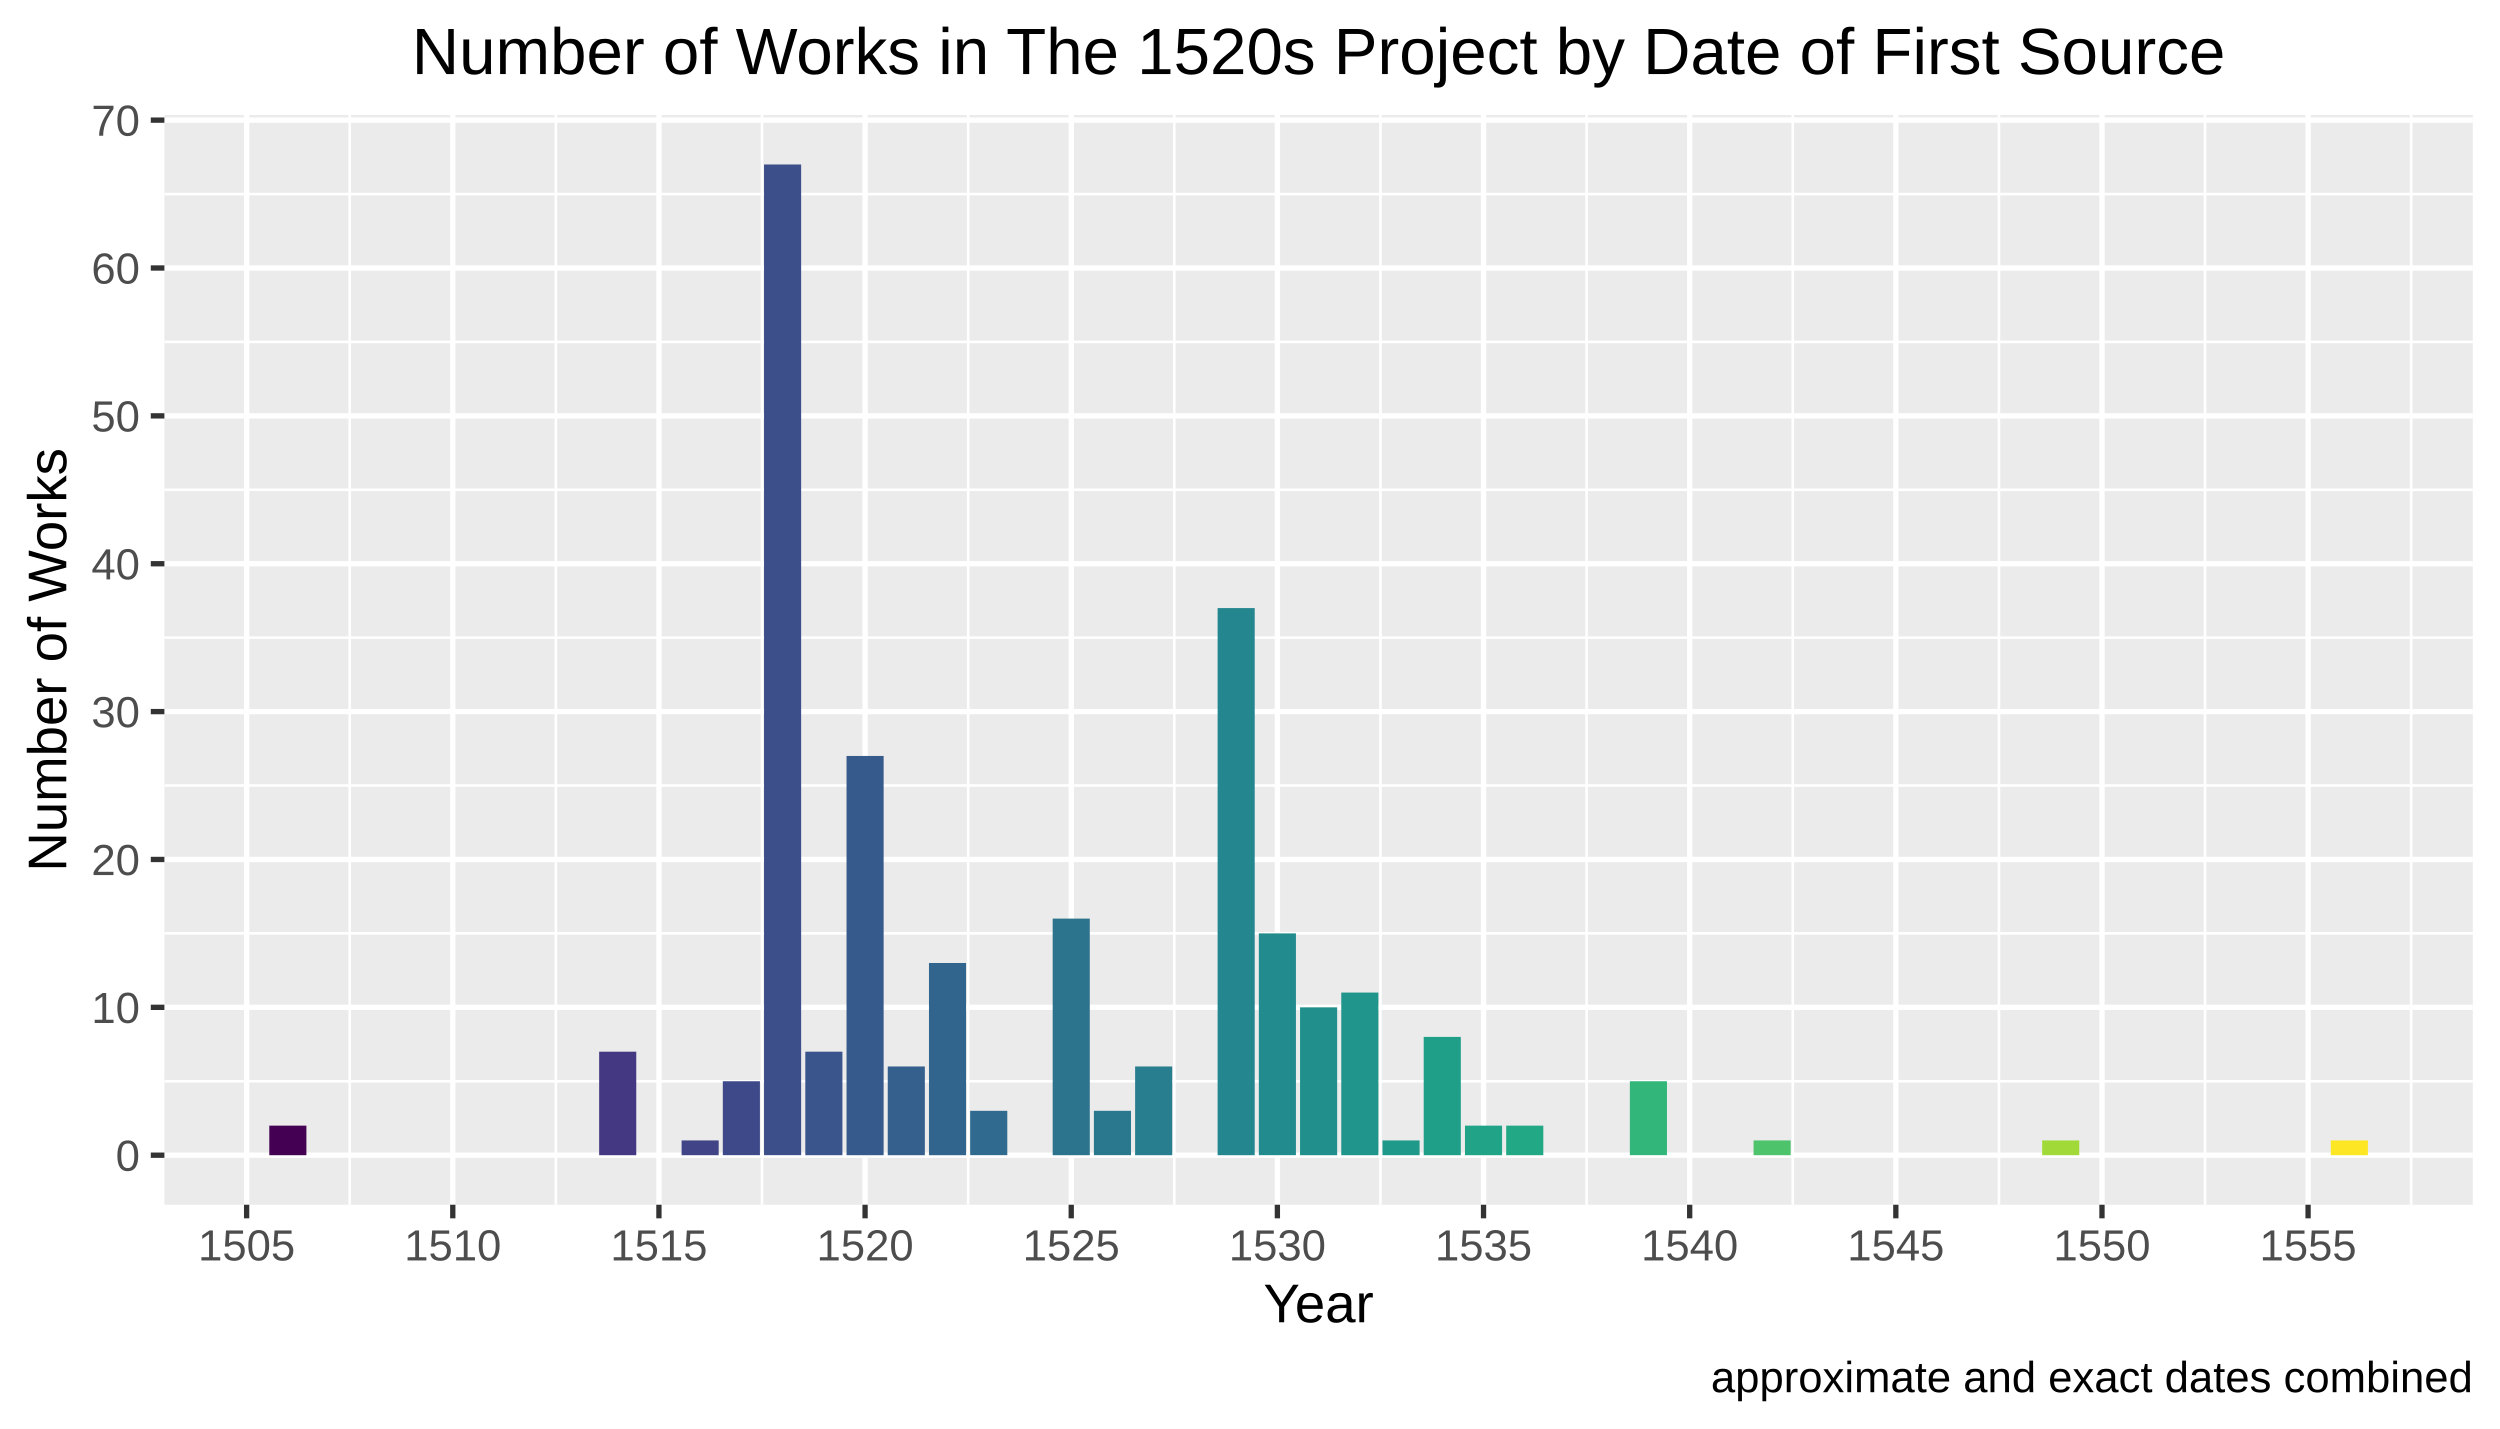
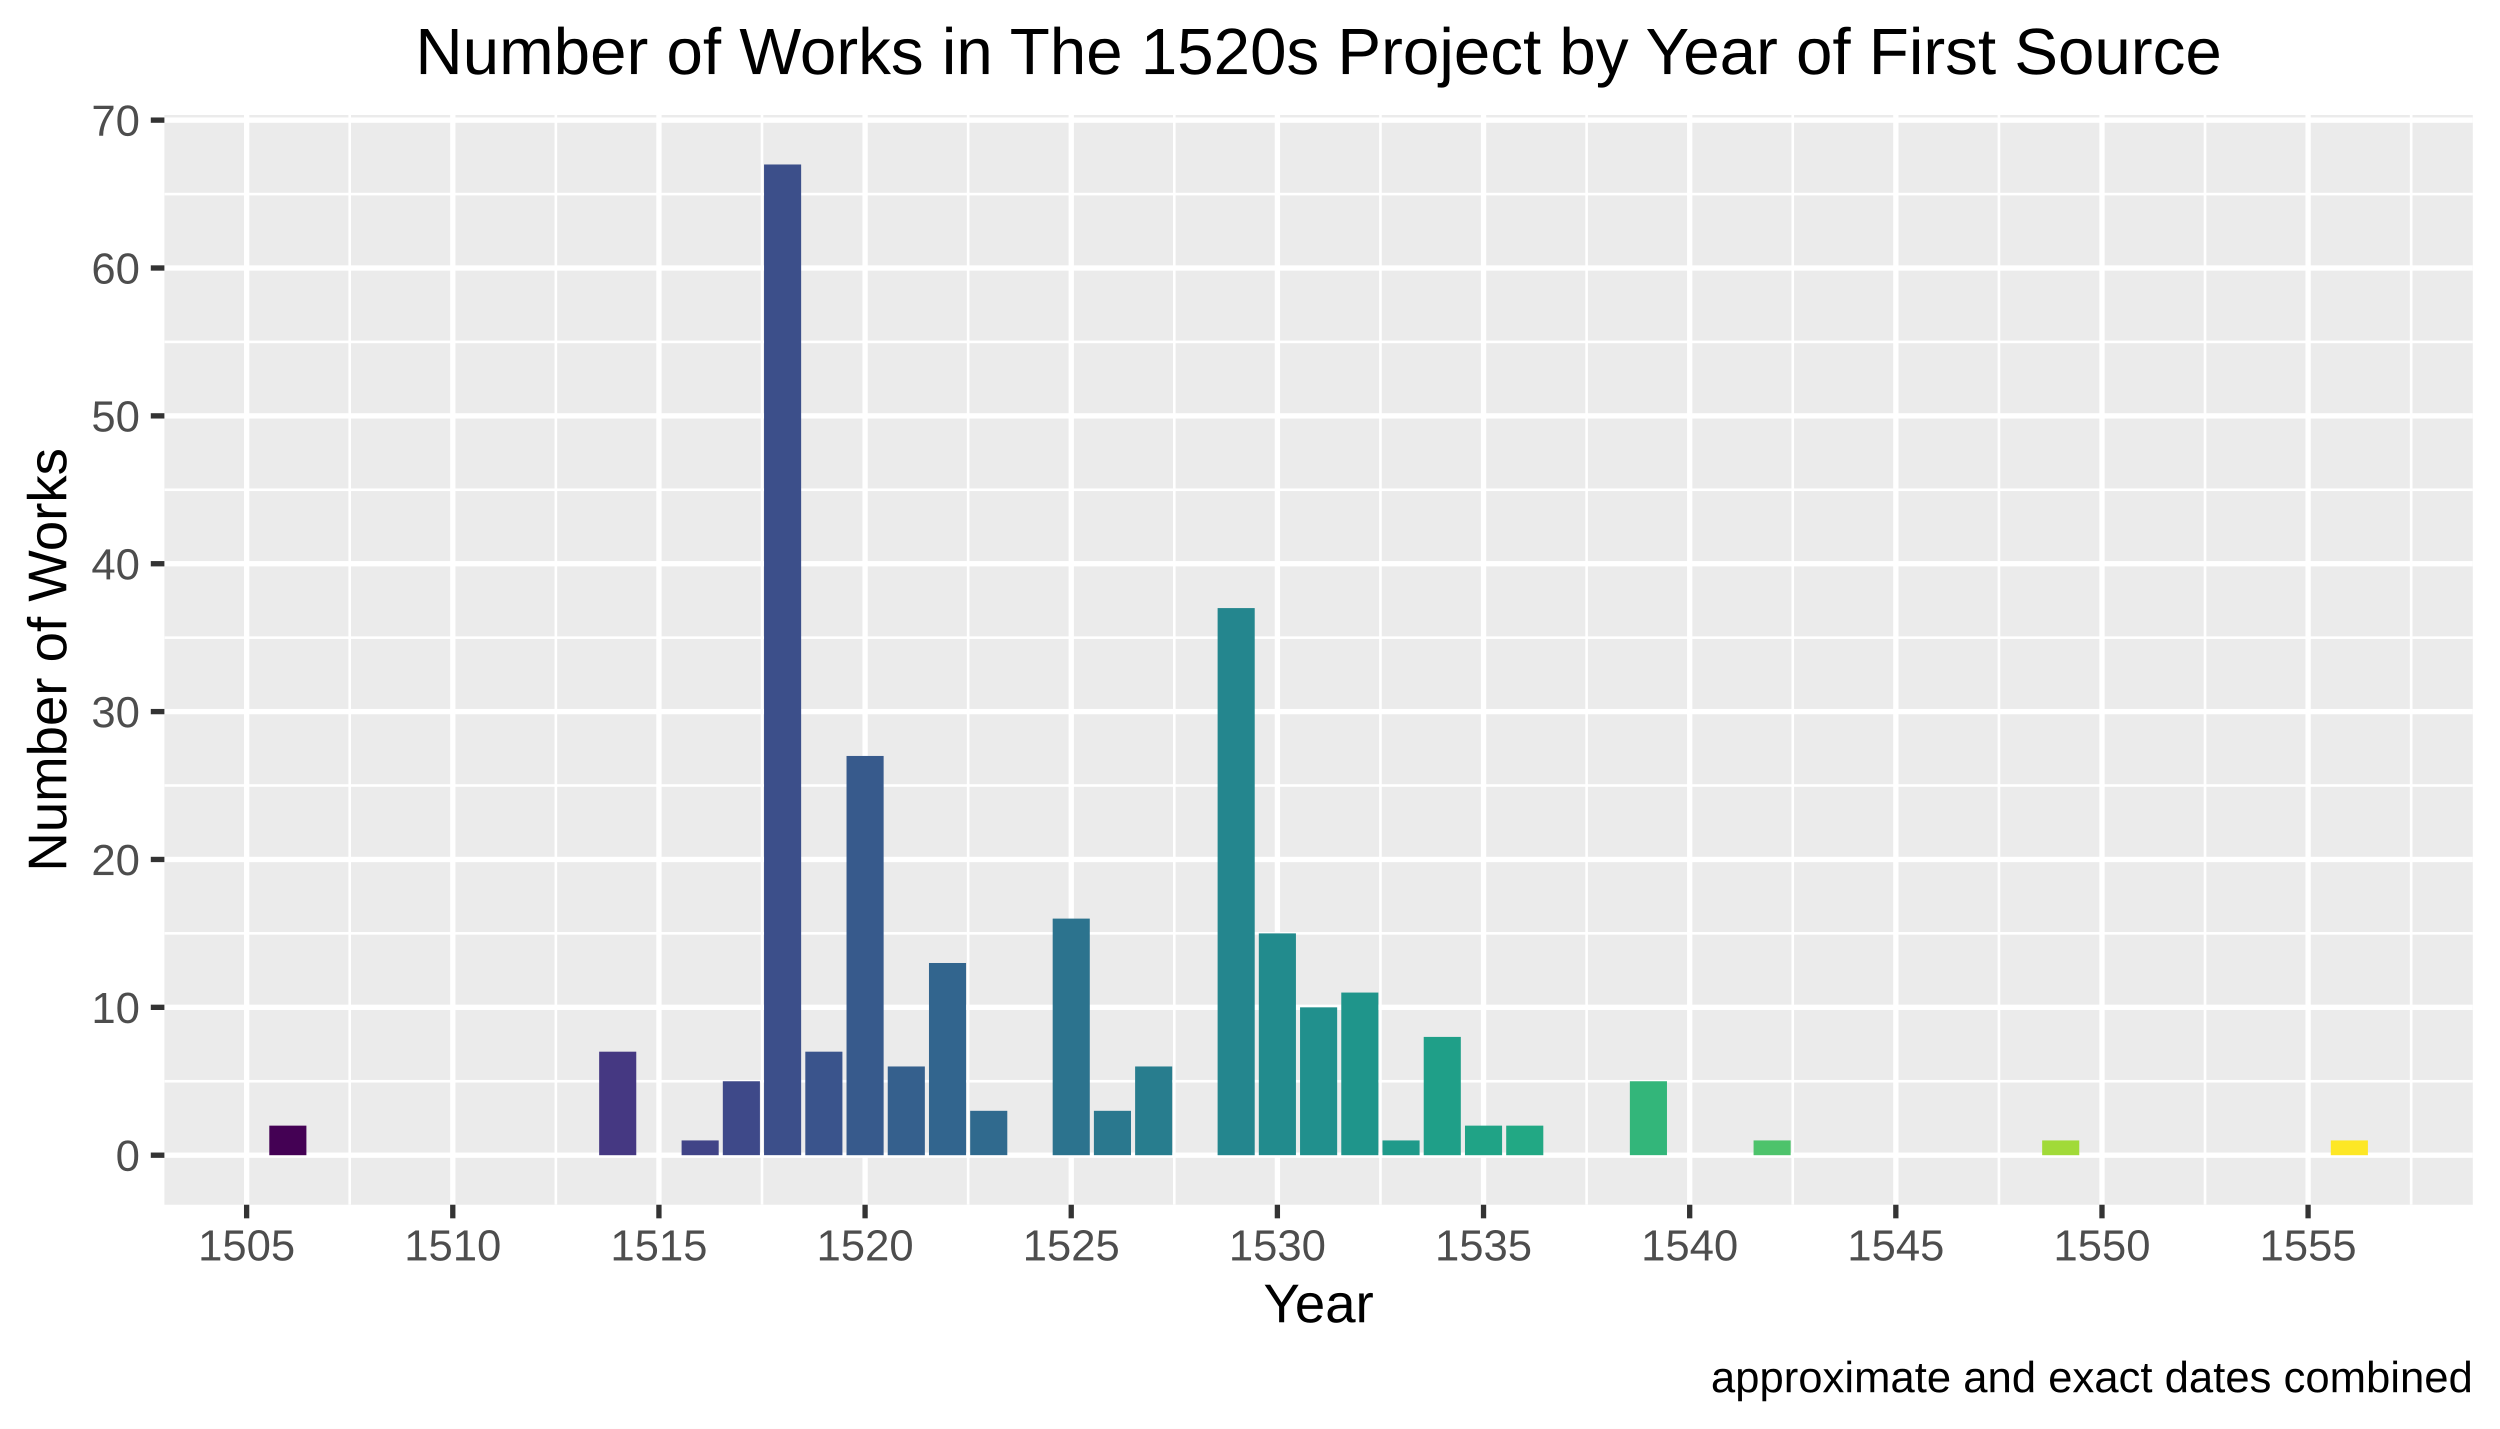
<svg xmlns="http://www.w3.org/2000/svg" class="svglite" width="504.00pt" height="288.00pt" viewBox="0 0 504.00 288.00">
  <defs>
    <style type="text/css">
    .svglite line, .svglite polyline, .svglite polygon, .svglite path, .svglite rect, .svglite circle {
      fill: none;
      stroke: #000000;
      stroke-linecap: round;
      stroke-linejoin: round;
      stroke-miterlimit: 10.00;
    }
    .svglite text {
      white-space: pre;
    }
  </style>
  </defs>
  <rect width="100%" height="100%" style="stroke: none; fill: #FFFFFF;" />
  <defs>
    <clipPath id="cpMC4wMHw1MDQuMDB8MC4wMHwyODguMDA=">
      <rect x="0.00" y="0.00" width="504.00" height="288.00" />
    </clipPath>
  </defs>
  <g clip-path="url(#cpMC4wMHw1MDQuMDB8MC4wMHwyODguMDA=)">
    <rect x="0.00" y="0.00" width="504.00" height="288.00" style="stroke-width: 1.07; stroke: #FFFFFF; fill: #FFFFFF;" />
  </g>
  <defs>
    <clipPath id="cpMzMuMTR8NDk4LjUyfDIzLjE4fDI0Mi44Nw==">
      <rect x="33.14" y="23.18" width="465.38" height="219.70" />
    </clipPath>
  </defs>
  <g clip-path="url(#cpMzMuMTR8NDk4LjUyfDIzLjE4fDI0Mi44Nw==)">
    <rect x="33.14" y="23.18" width="465.38" height="219.70" style="stroke-width: 1.07; stroke: none; fill: #EBEBEB;" />
    <polyline points="33.14,217.98 498.52,217.98 " style="stroke-width: 0.53; stroke: #FFFFFF; stroke-linecap: butt;" />
    <polyline points="33.14,188.17 498.52,188.17 " style="stroke-width: 0.53; stroke: #FFFFFF; stroke-linecap: butt;" />
    <polyline points="33.14,158.36 498.52,158.36 " style="stroke-width: 0.53; stroke: #FFFFFF; stroke-linecap: butt;" />
    <polyline points="33.14,128.55 498.52,128.55 " style="stroke-width: 0.53; stroke: #FFFFFF; stroke-linecap: butt;" />
    <polyline points="33.14,98.74 498.52,98.74 " style="stroke-width: 0.53; stroke: #FFFFFF; stroke-linecap: butt;" />
    <polyline points="33.14,68.93 498.52,68.93 " style="stroke-width: 0.53; stroke: #FFFFFF; stroke-linecap: butt;" />
    <polyline points="33.14,39.13 498.52,39.13 " style="stroke-width: 0.53; stroke: #FFFFFF; stroke-linecap: butt;" />
    <polyline points="70.50,242.87 70.50,23.18 " style="stroke-width: 0.53; stroke: #FFFFFF; stroke-linecap: butt;" />
    <polyline points="112.06,242.87 112.06,23.18 " style="stroke-width: 0.53; stroke: #FFFFFF; stroke-linecap: butt;" />
    <polyline points="153.62,242.87 153.62,23.18 " style="stroke-width: 0.53; stroke: #FFFFFF; stroke-linecap: butt;" />
    <polyline points="195.18,242.87 195.18,23.18 " style="stroke-width: 0.53; stroke: #FFFFFF; stroke-linecap: butt;" />
    <polyline points="236.74,242.87 236.74,23.18 " style="stroke-width: 0.53; stroke: #FFFFFF; stroke-linecap: butt;" />
    <polyline points="278.30,242.87 278.30,23.18 " style="stroke-width: 0.53; stroke: #FFFFFF; stroke-linecap: butt;" />
    <polyline points="319.86,242.87 319.86,23.18 " style="stroke-width: 0.53; stroke: #FFFFFF; stroke-linecap: butt;" />
    <polyline points="361.42,242.87 361.42,23.18 " style="stroke-width: 0.53; stroke: #FFFFFF; stroke-linecap: butt;" />
    <polyline points="402.98,242.87 402.98,23.18 " style="stroke-width: 0.53; stroke: #FFFFFF; stroke-linecap: butt;" />
    <polyline points="444.53,242.87 444.53,23.18 " style="stroke-width: 0.53; stroke: #FFFFFF; stroke-linecap: butt;" />
    <polyline points="486.09,242.87 486.09,23.18 " style="stroke-width: 0.53; stroke: #FFFFFF; stroke-linecap: butt;" />
    <polyline points="33.14,232.89 498.52,232.89 " style="stroke-width: 1.07; stroke: #FFFFFF; stroke-linecap: butt;" />
    <polyline points="33.14,203.08 498.52,203.08 " style="stroke-width: 1.07; stroke: #FFFFFF; stroke-linecap: butt;" />
    <polyline points="33.14,173.27 498.52,173.27 " style="stroke-width: 1.07; stroke: #FFFFFF; stroke-linecap: butt;" />
    <polyline points="33.14,143.46 498.52,143.46 " style="stroke-width: 1.07; stroke: #FFFFFF; stroke-linecap: butt;" />
    <polyline points="33.14,113.65 498.52,113.65 " style="stroke-width: 1.07; stroke: #FFFFFF; stroke-linecap: butt;" />
    <polyline points="33.14,83.84 498.52,83.84 " style="stroke-width: 1.07; stroke: #FFFFFF; stroke-linecap: butt;" />
    <polyline points="33.14,54.03 498.52,54.03 " style="stroke-width: 1.07; stroke: #FFFFFF; stroke-linecap: butt;" />
    <polyline points="33.14,24.22 498.52,24.22 " style="stroke-width: 1.07; stroke: #FFFFFF; stroke-linecap: butt;" />
    <polyline points="49.72,242.87 49.72,23.18 " style="stroke-width: 1.07; stroke: #FFFFFF; stroke-linecap: butt;" />
    <polyline points="91.28,242.87 91.28,23.18 " style="stroke-width: 1.07; stroke: #FFFFFF; stroke-linecap: butt;" />
    <polyline points="132.84,242.87 132.84,23.18 " style="stroke-width: 1.07; stroke: #FFFFFF; stroke-linecap: butt;" />
    <polyline points="174.40,242.87 174.40,23.18 " style="stroke-width: 1.07; stroke: #FFFFFF; stroke-linecap: butt;" />
    <polyline points="215.96,242.87 215.96,23.18 " style="stroke-width: 1.07; stroke: #FFFFFF; stroke-linecap: butt;" />
    <polyline points="257.52,242.87 257.52,23.18 " style="stroke-width: 1.07; stroke: #FFFFFF; stroke-linecap: butt;" />
    <polyline points="299.08,242.87 299.08,23.18 " style="stroke-width: 1.07; stroke: #FFFFFF; stroke-linecap: butt;" />
    <polyline points="340.64,242.87 340.64,23.18 " style="stroke-width: 1.07; stroke: #FFFFFF; stroke-linecap: butt;" />
    <polyline points="382.20,242.87 382.20,23.18 " style="stroke-width: 1.07; stroke: #FFFFFF; stroke-linecap: butt;" />
    <polyline points="423.76,242.87 423.76,23.18 " style="stroke-width: 1.07; stroke: #FFFFFF; stroke-linecap: butt;" />
    <polyline points="465.31,242.87 465.31,23.18 " style="stroke-width: 1.07; stroke: #FFFFFF; stroke-linecap: butt;" />
    <rect x="170.66" y="152.40" width="7.48" height="80.49" style="stroke-width: 1.07; stroke: none; stroke-linecap: butt; stroke-linejoin: miter; fill: #375A8C;" />
    <rect x="154.03" y="33.16" width="7.48" height="199.72" style="stroke-width: 1.07; stroke: none; stroke-linecap: butt; stroke-linejoin: miter; fill: #3C4F8A;" />
    <rect x="187.28" y="194.14" width="7.48" height="38.75" style="stroke-width: 1.07; stroke: none; stroke-linecap: butt; stroke-linejoin: miter; fill: #32658E;" />
    <rect x="137.41" y="229.91" width="7.48" height="2.98" style="stroke-width: 1.07; stroke: none; stroke-linecap: butt; stroke-linejoin: miter; fill: #414487;" />
    <rect x="145.72" y="217.98" width="7.48" height="14.90" style="stroke-width: 1.07; stroke: none; stroke-linecap: butt; stroke-linejoin: miter; fill: #3E4989;" />
    <rect x="162.35" y="212.02" width="7.48" height="20.87" style="stroke-width: 1.07; stroke: none; stroke-linecap: butt; stroke-linejoin: miter; fill: #3A548C;" />
    <rect x="195.59" y="223.94" width="7.48" height="8.94" style="stroke-width: 1.07; stroke: none; stroke-linecap: butt; stroke-linejoin: miter; fill: #306A8E;" />
    <rect x="212.22" y="185.19" width="7.48" height="47.70" style="stroke-width: 1.07; stroke: none; stroke-linecap: butt; stroke-linejoin: miter; fill: #2C738E;" />
    <rect x="245.47" y="122.59" width="7.48" height="110.30" style="stroke-width: 1.07; stroke: none; stroke-linecap: butt; stroke-linejoin: miter; fill: #24868E;" />
    <rect x="287.02" y="209.04" width="7.48" height="23.85" style="stroke-width: 1.07; stroke: none; stroke-linecap: butt; stroke-linejoin: miter; fill: #1F9F88;" />
    <rect x="178.97" y="215.00" width="7.48" height="17.89" style="stroke-width: 1.07; stroke: none; stroke-linecap: butt; stroke-linejoin: miter; fill: #35608D;" />
    <rect x="228.84" y="215.00" width="7.48" height="17.89" style="stroke-width: 1.07; stroke: none; stroke-linecap: butt; stroke-linejoin: miter; fill: #287D8E;" />
    <rect x="328.58" y="217.98" width="7.48" height="14.90" style="stroke-width: 1.07; stroke: none; stroke-linecap: butt; stroke-linejoin: miter; fill: #33B67A;" />
    <rect x="120.79" y="212.02" width="7.48" height="20.87" style="stroke-width: 1.07; stroke: none; stroke-linecap: butt; stroke-linejoin: miter; fill: #453882;" />
    <rect x="270.40" y="200.10" width="7.48" height="32.79" style="stroke-width: 1.07; stroke: none; stroke-linecap: butt; stroke-linejoin: miter; fill: #1F958B;" />
    <rect x="353.52" y="229.91" width="7.48" height="2.98" style="stroke-width: 1.07; stroke: none; stroke-linecap: butt; stroke-linejoin: miter; fill: #4DC36B;" />
    <rect x="411.70" y="229.91" width="7.48" height="2.98" style="stroke-width: 1.07; stroke: none; stroke-linecap: butt; stroke-linejoin: miter; fill: #A1DA38;" />
    <rect x="253.78" y="188.17" width="7.48" height="44.71" style="stroke-width: 1.07; stroke: none; stroke-linecap: butt; stroke-linejoin: miter; fill: #228B8D;" />
    <rect x="220.53" y="223.94" width="7.48" height="8.94" style="stroke-width: 1.07; stroke: none; stroke-linecap: butt; stroke-linejoin: miter; fill: #2A788E;" />
    <rect x="262.09" y="203.08" width="7.48" height="29.81" style="stroke-width: 1.07; stroke: none; stroke-linecap: butt; stroke-linejoin: miter; fill: #21908D;" />
    <rect x="54.29" y="226.93" width="7.48" height="5.96" style="stroke-width: 1.07; stroke: none; stroke-linecap: butt; stroke-linejoin: miter; fill: #440154;" />
    <rect x="469.89" y="229.91" width="7.48" height="2.98" style="stroke-width: 1.07; stroke: none; stroke-linecap: butt; stroke-linejoin: miter; fill: #FDE725;" />
    <rect x="295.34" y="226.93" width="7.48" height="5.96" style="stroke-width: 1.07; stroke: none; stroke-linecap: butt; stroke-linejoin: miter; fill: #20A386;" />
    <rect x="278.71" y="229.91" width="7.48" height="2.98" style="stroke-width: 1.07; stroke: none; stroke-linecap: butt; stroke-linejoin: miter; fill: #1F9A8A;" />
    <rect x="303.65" y="226.93" width="7.48" height="5.96" style="stroke-width: 1.07; stroke: none; stroke-linecap: butt; stroke-linejoin: miter; fill: #22A884;" />
  </g>
  <g clip-path="url(#cpMC4wMHw1MDQuMDB8MC4wMHwyODguMDA=)">
    <text x="28.21" y="236.04" text-anchor="end" style="font-size: 8.80px;fill: #4D4D4D; font-family: &quot;Arial&quot;;" textLength="4.90px" lengthAdjust="spacingAndGlyphs">0</text>
    <text x="28.21" y="206.23" text-anchor="end" style="font-size: 8.80px;fill: #4D4D4D; font-family: &quot;Arial&quot;;" textLength="9.79px" lengthAdjust="spacingAndGlyphs">10</text>
    <text x="28.21" y="176.42" text-anchor="end" style="font-size: 8.80px;fill: #4D4D4D; font-family: &quot;Arial&quot;;" textLength="9.79px" lengthAdjust="spacingAndGlyphs">20</text>
    <text x="28.21" y="146.61" text-anchor="end" style="font-size: 8.80px;fill: #4D4D4D; font-family: &quot;Arial&quot;;" textLength="9.79px" lengthAdjust="spacingAndGlyphs">30</text>
    <text x="28.21" y="116.80" text-anchor="end" style="font-size: 8.80px;fill: #4D4D4D; font-family: &quot;Arial&quot;;" textLength="9.79px" lengthAdjust="spacingAndGlyphs">40</text>
    <text x="28.21" y="86.99" text-anchor="end" style="font-size: 8.80px;fill: #4D4D4D; font-family: &quot;Arial&quot;;" textLength="9.79px" lengthAdjust="spacingAndGlyphs">50</text>
    <text x="28.21" y="57.18" text-anchor="end" style="font-size: 8.80px;fill: #4D4D4D; font-family: &quot;Arial&quot;;" textLength="9.79px" lengthAdjust="spacingAndGlyphs">60</text>
    <text x="28.21" y="27.37" text-anchor="end" style="font-size: 8.80px;fill: #4D4D4D; font-family: &quot;Arial&quot;;" textLength="9.79px" lengthAdjust="spacingAndGlyphs">70</text>
    <polyline points="30.40,232.89 33.14,232.89 " style="stroke-width: 1.07; stroke: #333333; stroke-linecap: butt;" />
    <polyline points="30.40,203.08 33.14,203.08 " style="stroke-width: 1.07; stroke: #333333; stroke-linecap: butt;" />
    <polyline points="30.40,173.27 33.14,173.27 " style="stroke-width: 1.07; stroke: #333333; stroke-linecap: butt;" />
    <polyline points="30.40,143.46 33.14,143.46 " style="stroke-width: 1.07; stroke: #333333; stroke-linecap: butt;" />
    <polyline points="30.40,113.65 33.14,113.65 " style="stroke-width: 1.07; stroke: #333333; stroke-linecap: butt;" />
    <polyline points="30.40,83.84 33.14,83.84 " style="stroke-width: 1.07; stroke: #333333; stroke-linecap: butt;" />
    <polyline points="30.40,54.03 33.14,54.03 " style="stroke-width: 1.07; stroke: #333333; stroke-linecap: butt;" />
    <polyline points="30.40,24.22 33.14,24.22 " style="stroke-width: 1.07; stroke: #333333; stroke-linecap: butt;" />
    <polyline points="49.72,245.61 49.72,242.87 " style="stroke-width: 1.07; stroke: #333333; stroke-linecap: butt;" />
    <polyline points="91.28,245.61 91.28,242.87 " style="stroke-width: 1.07; stroke: #333333; stroke-linecap: butt;" />
    <polyline points="132.84,245.61 132.84,242.87 " style="stroke-width: 1.07; stroke: #333333; stroke-linecap: butt;" />
    <polyline points="174.40,245.61 174.40,242.87 " style="stroke-width: 1.07; stroke: #333333; stroke-linecap: butt;" />
    <polyline points="215.96,245.61 215.96,242.87 " style="stroke-width: 1.07; stroke: #333333; stroke-linecap: butt;" />
    <polyline points="257.52,245.61 257.52,242.87 " style="stroke-width: 1.07; stroke: #333333; stroke-linecap: butt;" />
    <polyline points="299.08,245.61 299.08,242.87 " style="stroke-width: 1.07; stroke: #333333; stroke-linecap: butt;" />
    <polyline points="340.64,245.61 340.64,242.87 " style="stroke-width: 1.07; stroke: #333333; stroke-linecap: butt;" />
    <polyline points="382.20,245.61 382.20,242.87 " style="stroke-width: 1.07; stroke: #333333; stroke-linecap: butt;" />
    <polyline points="423.76,245.61 423.76,242.87 " style="stroke-width: 1.07; stroke: #333333; stroke-linecap: butt;" />
    <polyline points="465.31,245.61 465.31,242.87 " style="stroke-width: 1.07; stroke: #333333; stroke-linecap: butt;" />
    <text x="49.72" y="254.11" text-anchor="middle" style="font-size: 8.80px;fill: #4D4D4D; font-family: &quot;Arial&quot;;" textLength="19.58px" lengthAdjust="spacingAndGlyphs">1505</text>
    <text x="91.28" y="254.11" text-anchor="middle" style="font-size: 8.80px;fill: #4D4D4D; font-family: &quot;Arial&quot;;" textLength="19.58px" lengthAdjust="spacingAndGlyphs">1510</text>
    <text x="132.84" y="254.11" text-anchor="middle" style="font-size: 8.80px;fill: #4D4D4D; font-family: &quot;Arial&quot;;" textLength="19.58px" lengthAdjust="spacingAndGlyphs">1515</text>
    <text x="174.40" y="254.11" text-anchor="middle" style="font-size: 8.80px;fill: #4D4D4D; font-family: &quot;Arial&quot;;" textLength="19.58px" lengthAdjust="spacingAndGlyphs">1520</text>
    <text x="215.96" y="254.11" text-anchor="middle" style="font-size: 8.80px;fill: #4D4D4D; font-family: &quot;Arial&quot;;" textLength="19.58px" lengthAdjust="spacingAndGlyphs">1525</text>
    <text x="257.52" y="254.11" text-anchor="middle" style="font-size: 8.80px;fill: #4D4D4D; font-family: &quot;Arial&quot;;" textLength="19.58px" lengthAdjust="spacingAndGlyphs">1530</text>
    <text x="299.08" y="254.11" text-anchor="middle" style="font-size: 8.80px;fill: #4D4D4D; font-family: &quot;Arial&quot;;" textLength="19.58px" lengthAdjust="spacingAndGlyphs">1535</text>
    <text x="340.64" y="254.11" text-anchor="middle" style="font-size: 8.80px;fill: #4D4D4D; font-family: &quot;Arial&quot;;" textLength="19.58px" lengthAdjust="spacingAndGlyphs">1540</text>
    <text x="382.20" y="254.11" text-anchor="middle" style="font-size: 8.80px;fill: #4D4D4D; font-family: &quot;Arial&quot;;" textLength="19.58px" lengthAdjust="spacingAndGlyphs">1545</text>
    <text x="423.76" y="254.11" text-anchor="middle" style="font-size: 8.80px;fill: #4D4D4D; font-family: &quot;Arial&quot;;" textLength="19.58px" lengthAdjust="spacingAndGlyphs">1550</text>
    <text x="465.31" y="254.11" text-anchor="middle" style="font-size: 8.80px;fill: #4D4D4D; font-family: &quot;Arial&quot;;" textLength="19.58px" lengthAdjust="spacingAndGlyphs">1555</text>
    <text x="265.83" y="266.57" text-anchor="middle" style="font-size: 11.00px; font-family: &quot;Arial&quot;;" textLength="22.23px" lengthAdjust="spacingAndGlyphs">Year</text>
    <text transform="translate(13.36,133.03) rotate(-90)" text-anchor="middle" style="font-size: 11.00px; font-family: &quot;Arial&quot;;" textLength="85.40px" lengthAdjust="spacingAndGlyphs">Number of Works</text>
-     <text x="265.83" y="14.93" text-anchor="middle" style="font-size: 13.20px; font-family: &quot;Arial&quot;;" textLength="365.35px" lengthAdjust="spacingAndGlyphs">Number of Works in The 1520s Project by Date of First Source</text>
+     <text x="265.83" y="14.93" text-anchor="middle" style="font-size: 13.20px; font-family: &quot;Arial&quot;;" textLength="363.90px" lengthAdjust="spacingAndGlyphs">Number of Works in The 1520s Project by Year of First Source</text>
    <text x="498.52" y="280.67" text-anchor="end" style="font-size: 8.80px; font-family: &quot;Arial&quot;;" textLength="153.65px" lengthAdjust="spacingAndGlyphs">approximate and exact dates combined</text>
  </g>
</svg>
